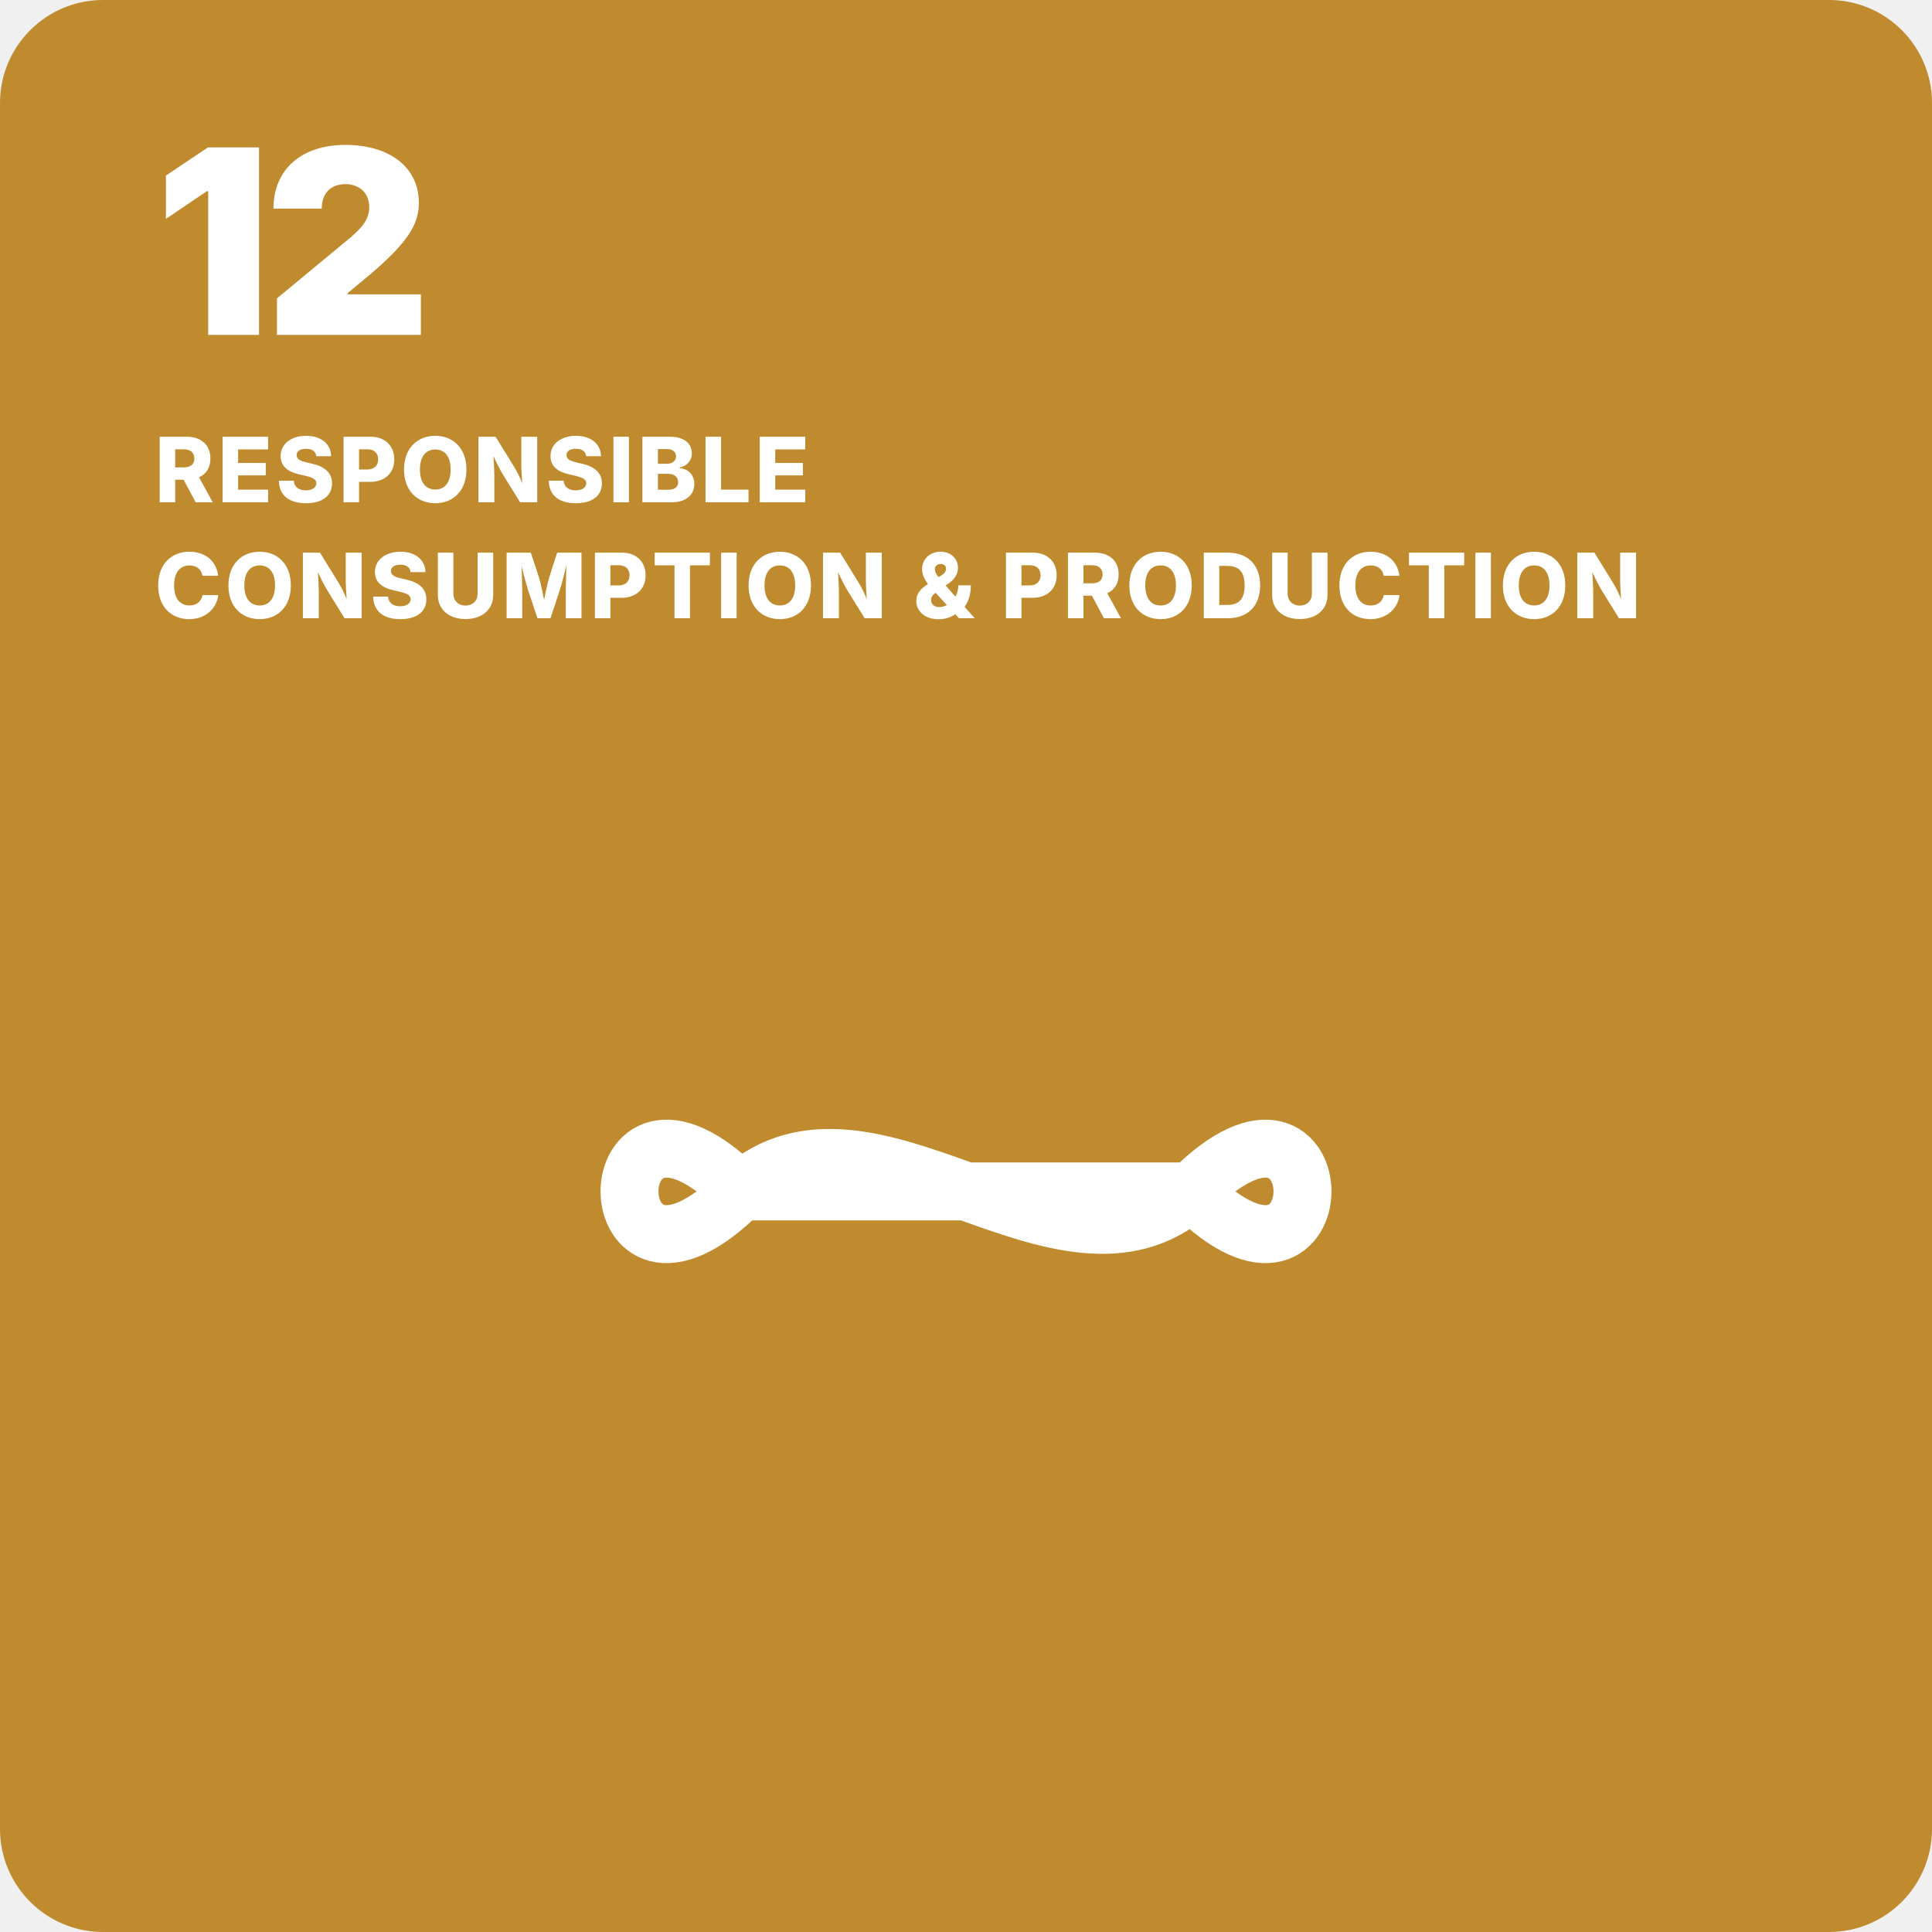
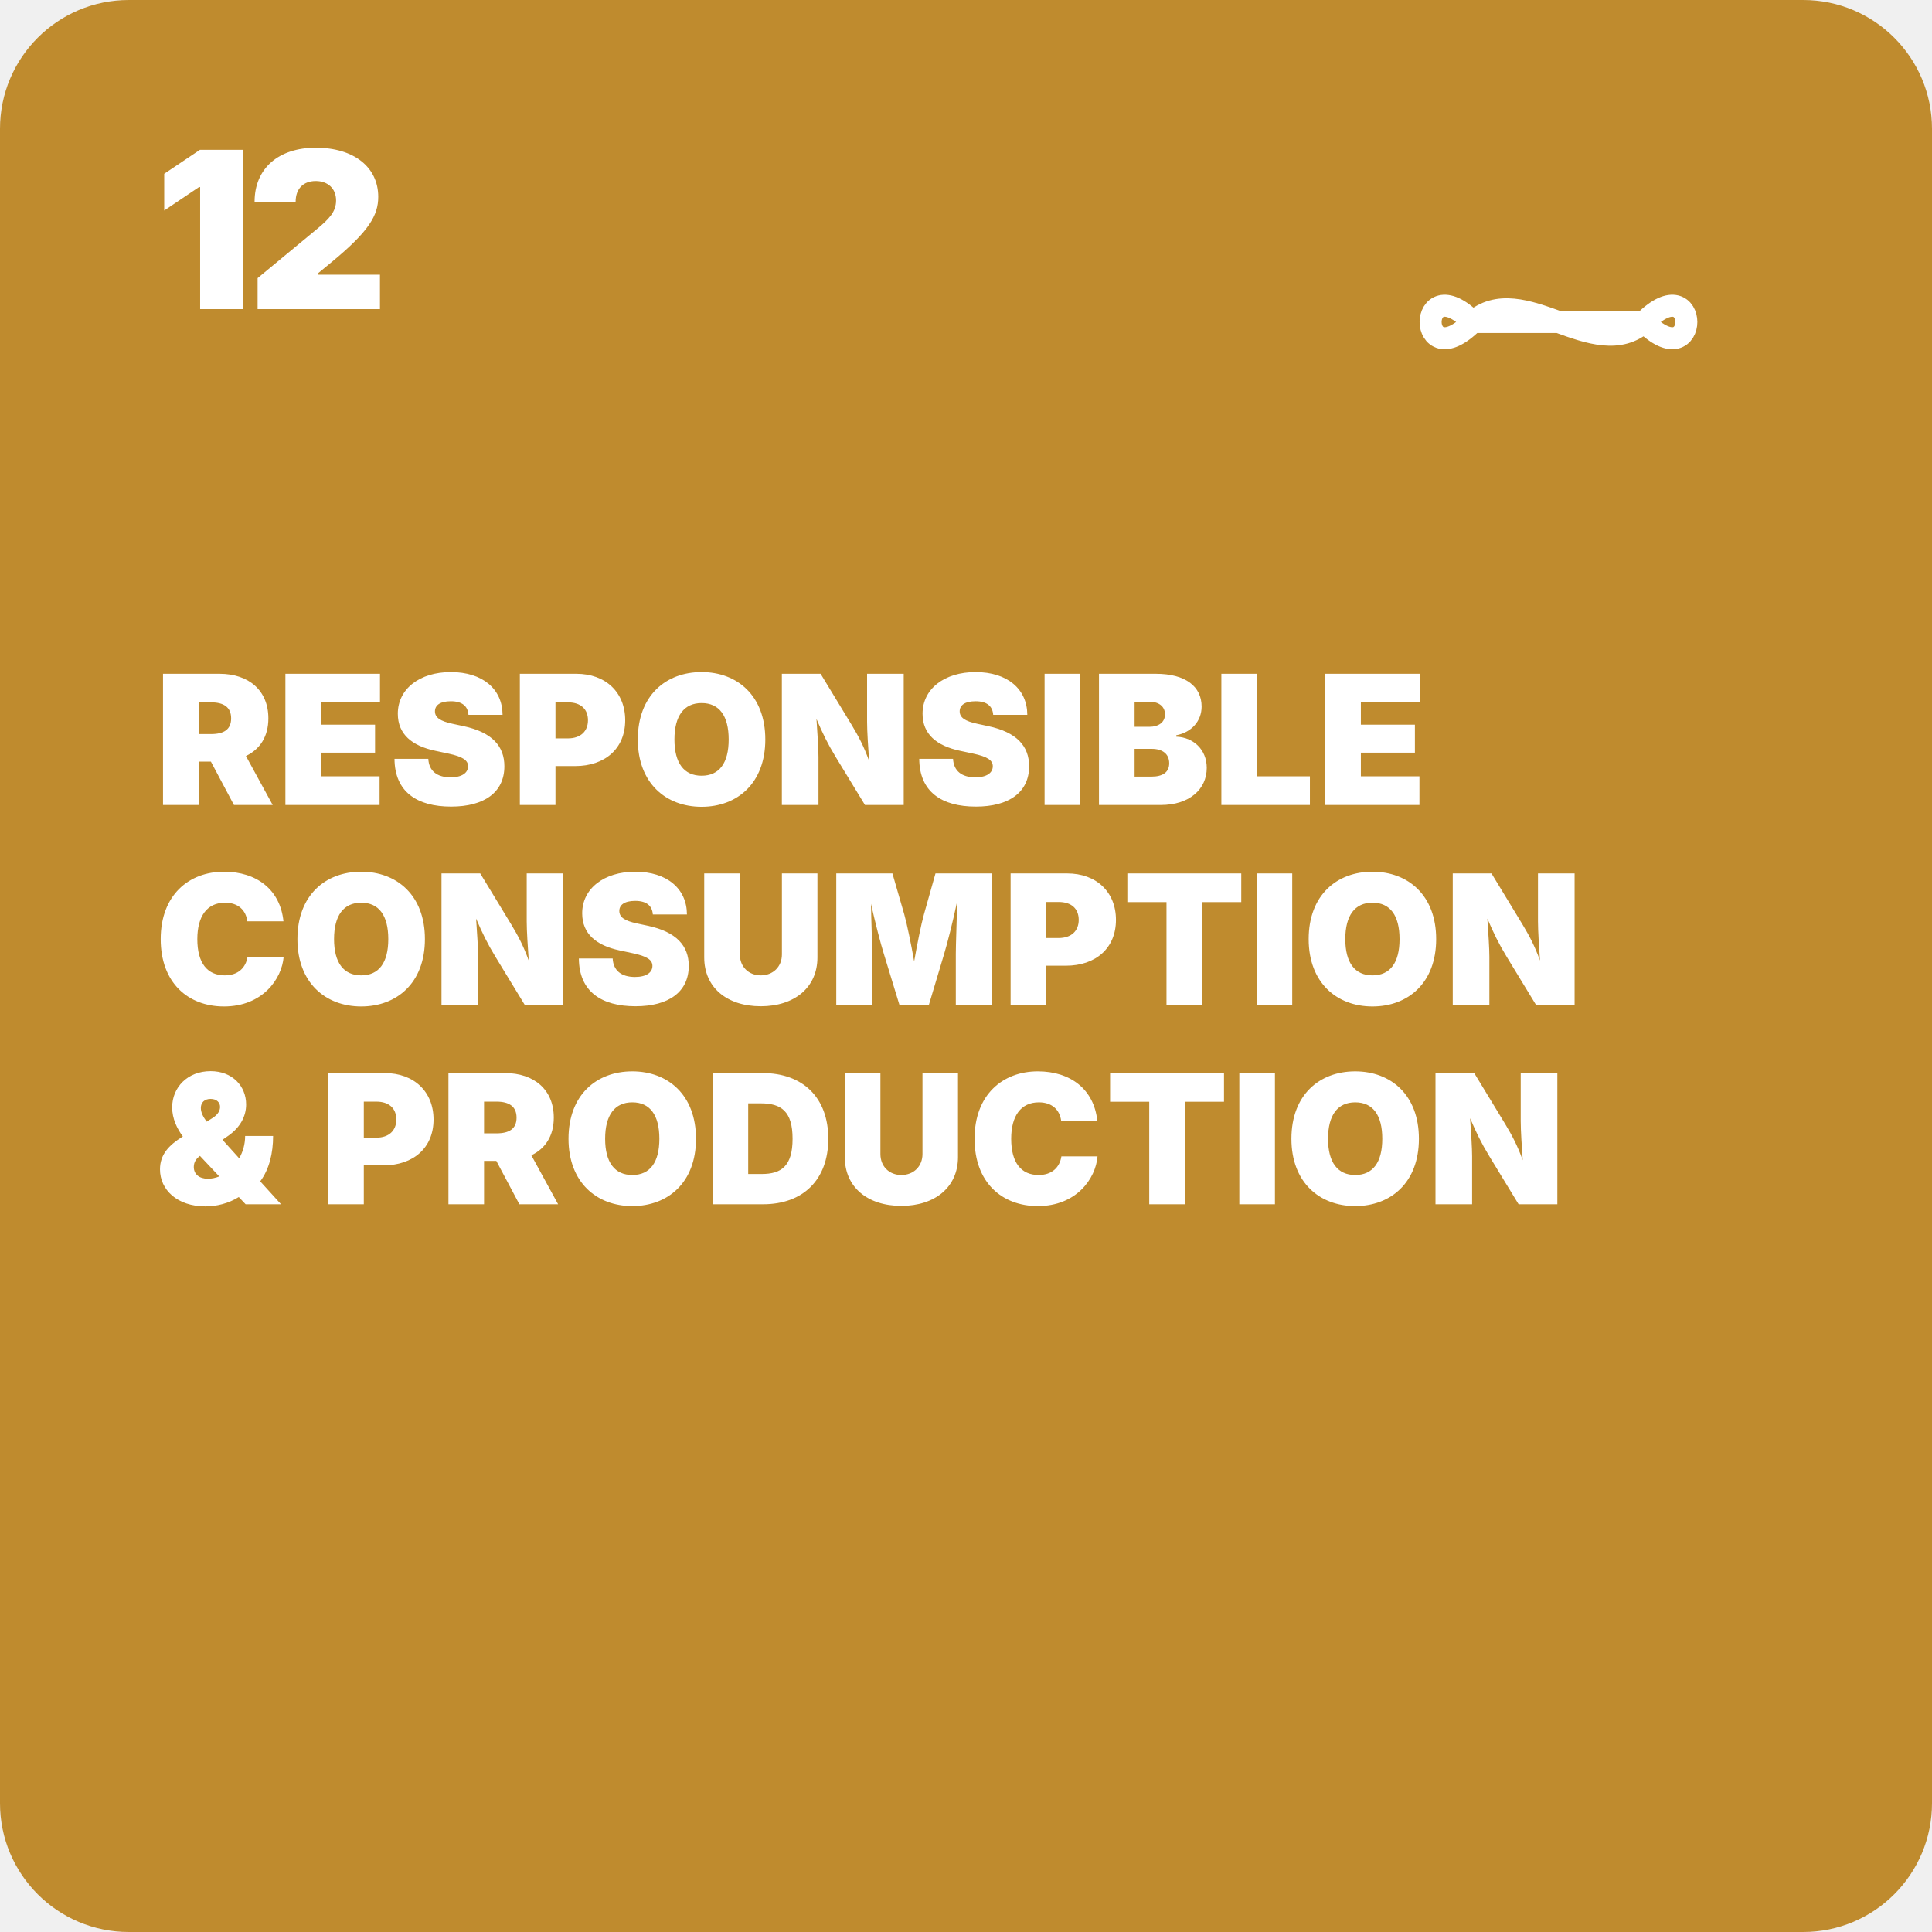
<svg xmlns="http://www.w3.org/2000/svg" viewBox="0 0 300 300" width="300" height="300">
-   <rect width="300" height="300" rx="16" fill="#BF8B2E" />
-   <text x="24" y="52" fill="#FFFFFF" font-family="'Inter', Arial, sans-serif" font-weight="900" font-size="40" letter-spacing="-1">12</text>
-   <text x="24" y="78" fill="#FFFFFF" font-family="'Inter', Arial, sans-serif" font-weight="800" font-size="14" letter-spacing="0.5">RESPONSIBLE</text>
-   <text x="24" y="96" fill="#FFFFFF" font-family="'Inter', Arial, sans-serif" font-weight="800" font-size="14" letter-spacing="0.5">CONSUMPTION &amp; PRODUCTION</text>
-   <g fill="none" stroke="#FFFFFF" stroke-width="9" stroke-linecap="round">
-     <path d="M115 185 C92 162 92 208 115 185 C135 167 165 203 185 185 C208 162 208 208 185 185 Z" />
+   <rect width="300" height="300" rx="20" fill="#BF8B2E" />
+   <text x="24" y="48" fill="#FFFFFF" font-family="'Inter', Arial, sans-serif" font-weight="900" font-size="34" letter-spacing="-1">12</text>
+   <text x="24" y="125" text-anchor="start" fill="#FFFFFF" font-family="'Inter', Arial, sans-serif" font-weight="900" font-size="28" letter-spacing="0.3">RESPONSIBLE</text>
+   <text x="24" y="156" text-anchor="start" fill="#FFFFFF" font-family="'Inter', Arial, sans-serif" font-weight="900" font-size="28" letter-spacing="0.3">CONSUMPTION</text>
+   <text x="24" y="187" text-anchor="start" fill="#FFFFFF" font-family="'Inter', Arial, sans-serif" font-weight="900" font-size="28" letter-spacing="0.3">&amp; PRODUCTION</text>
+   <g transform="translate(242, 50) scale(0.38) translate(-150, -185)">
+     <g fill="none" stroke="#FFFFFF" stroke-width="9" stroke-linecap="round">
+       <path d="M115 185 C92 162 92 208 115 185 C135 167 165 203 185 185 C208 162 208 208 185 185 Z" />
+     </g>
  </g>
</svg>
